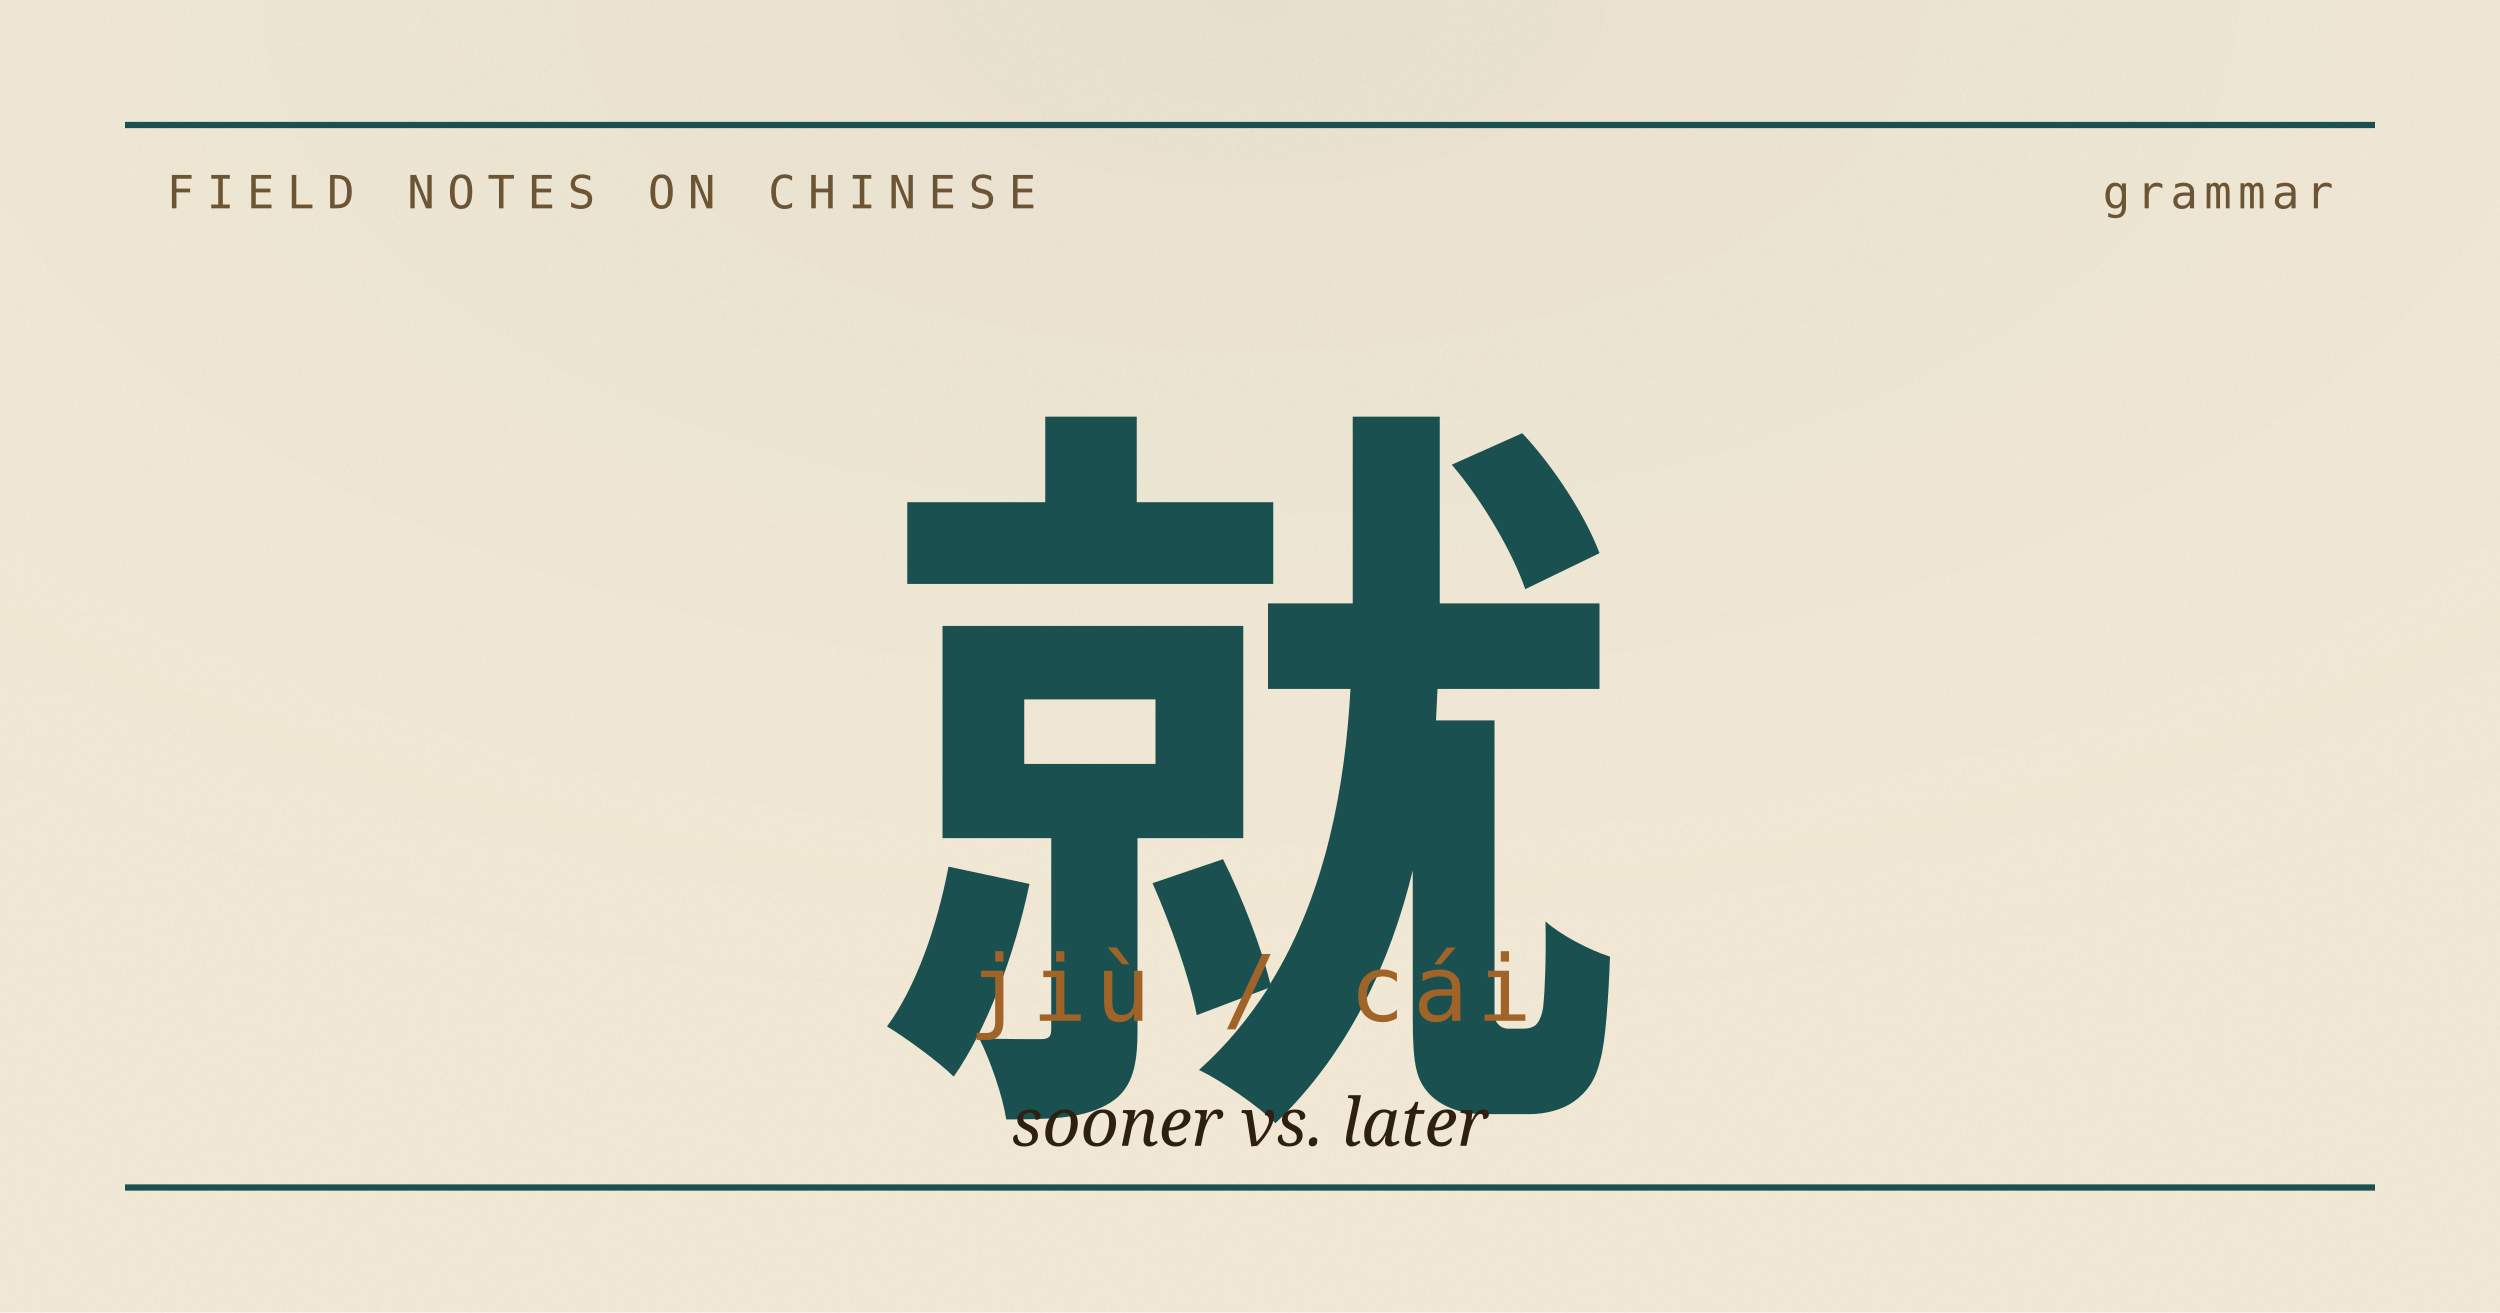
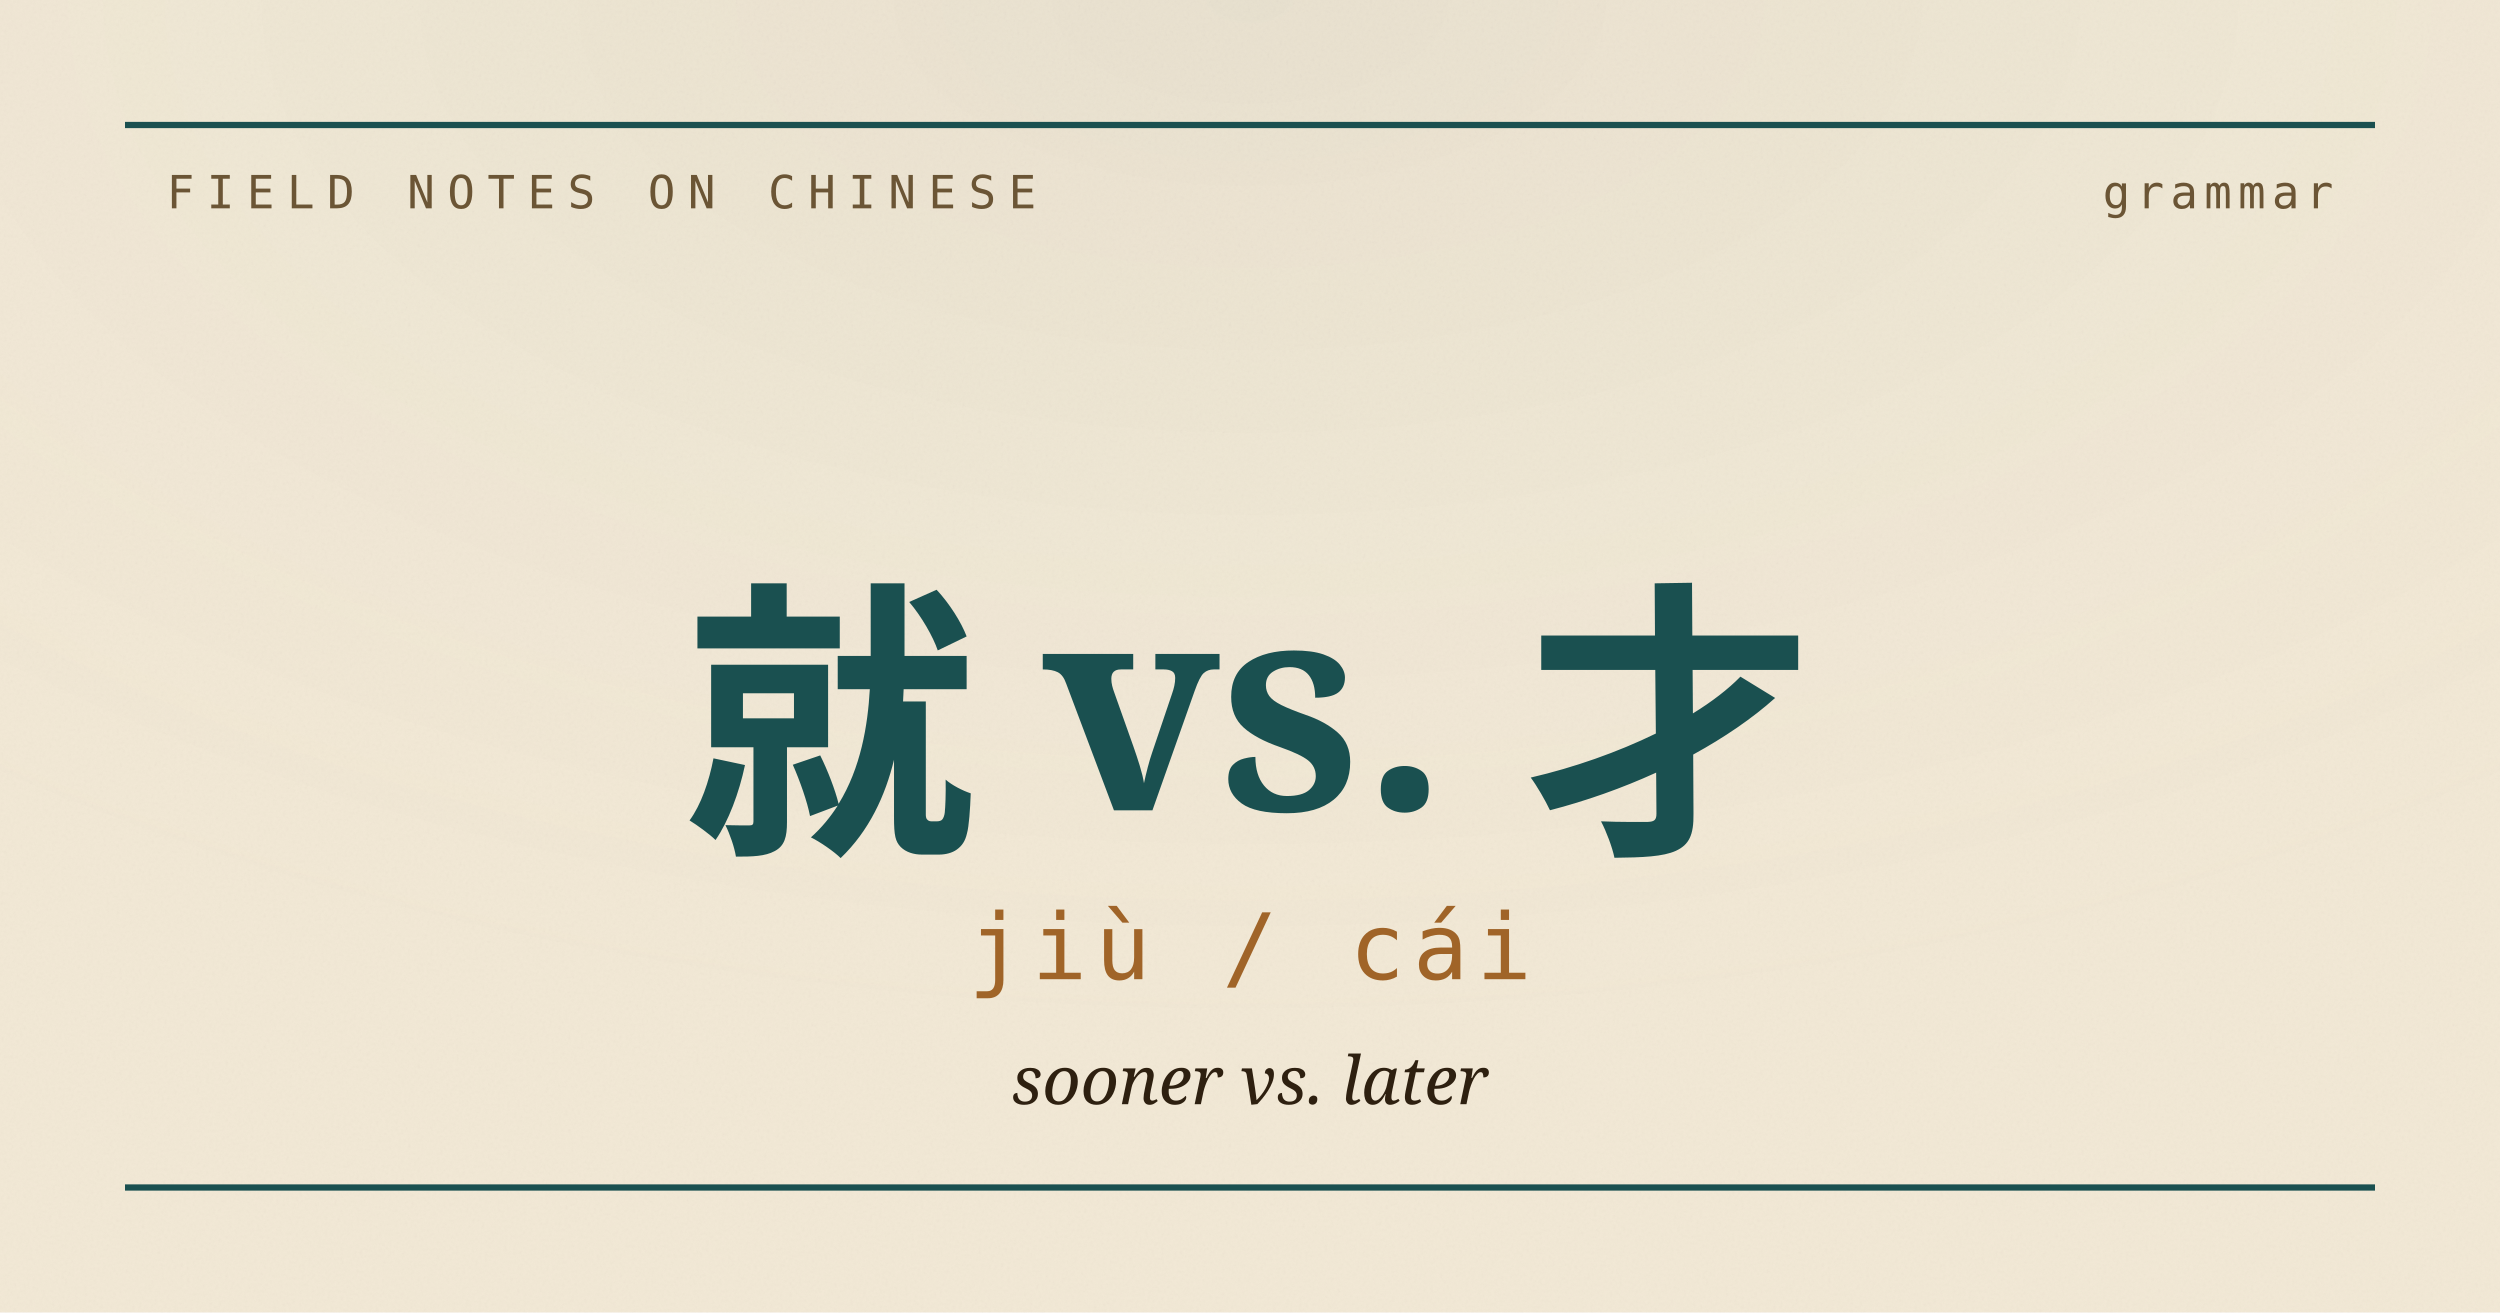
<svg xmlns="http://www.w3.org/2000/svg" viewBox="0 0 1200 630" width="1200" height="630">
  <defs>
    <filter id="paper">
      <feTurbulence type="fractalNoise" baseFrequency="0.65" numOctaves="5" stitchTiles="stitch" />
      <feColorMatrix type="saturate" values="0" />
    </filter>
    <radialGradient id="vignette" cx="50%" cy="0%" r="80%">
      <stop offset="0%" stop-color="#1a5050" stop-opacity="0.05" />
      <stop offset="100%" stop-color="#f2e8d5" stop-opacity="0" />
    </radialGradient>
  </defs>
  <rect width="1200" height="630" fill="#f2e8d5" />
  <rect width="1200" height="630" fill="url(#vignette)" />
  <rect width="1200" height="630" filter="url(#paper)" opacity="0.06" />
  <line x1="60" y1="60" x2="1140" y2="60" stroke="#1a5050" stroke-width="3" />
  <line x1="60" y1="570" x2="1140" y2="570" stroke="#1a5050" stroke-width="3" />
  <text x="80" y="100" font-family="Inconsolata, monospace" font-size="22" letter-spacing="6" fill="#6b5535" text-transform="uppercase">FIELD NOTES ON CHINESE</text>
  <text x="1120" y="100" font-family="Inconsolata, monospace" font-size="22" letter-spacing="3" fill="#6b5535" text-anchor="end">grammar</text>
-   <text x="600" y="380" font-family="Noto Serif SC, serif" font-size="360" font-weight="700" fill="#1a5050" text-anchor="middle" dominant-baseline="middle">就</text>
-   <text x="600" y="490" font-family="Inconsolata, monospace" font-size="44" letter-spacing="4" fill="#a06428" text-anchor="middle">jiù / cái</text>
-   <text x="600" y="550" font-family="Cormorant Garamond, Georgia, serif" font-style="italic" font-size="32" fill="#2e2010" text-anchor="middle">sooner vs. later</text>
+   <text x="600" y="350" font-family="Noto Serif SC, serif" font-size="140" font-weight="700" fill="#1a5050" text-anchor="middle" dominant-baseline="middle">就 vs. 才</text>
+   <text x="600" y="470" font-family="Inconsolata, monospace" font-size="44" letter-spacing="4" fill="#a06428" text-anchor="middle">jiù / cái</text>
+   <text x="600" y="530" font-family="Cormorant Garamond, Georgia, serif" font-style="italic" font-size="32" fill="#2e2010" text-anchor="middle">sooner vs. later</text>
</svg>
